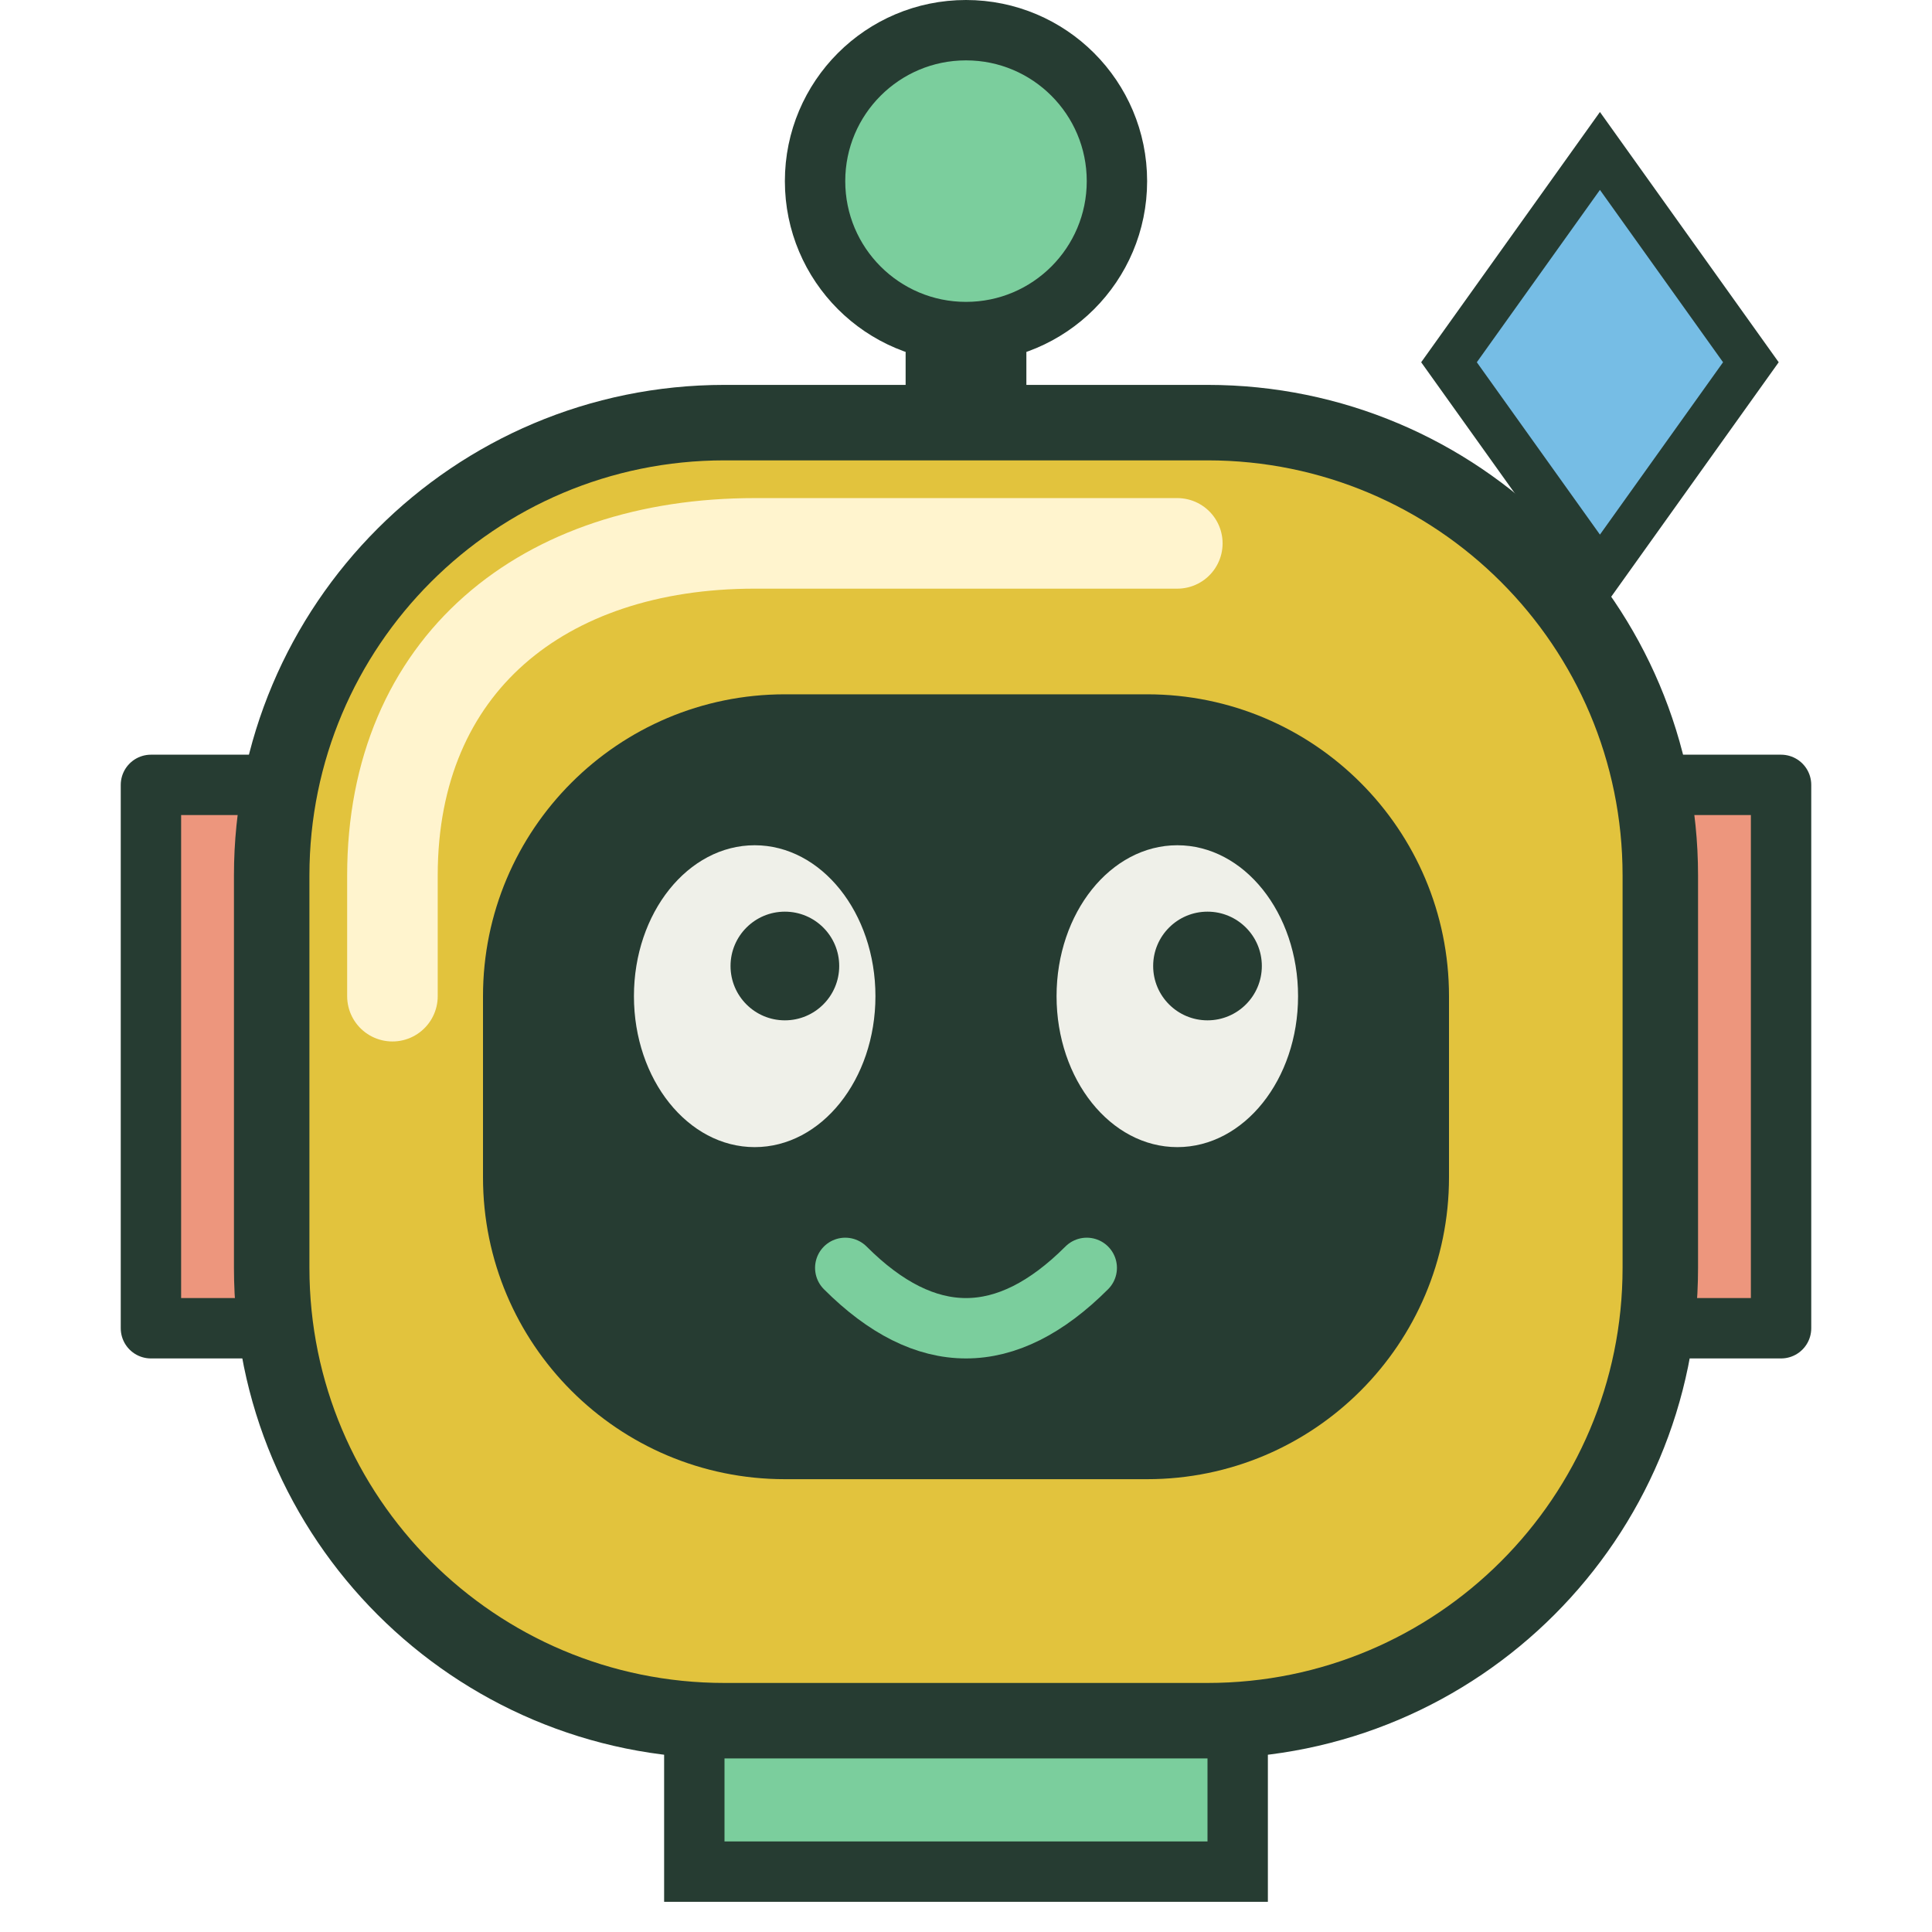
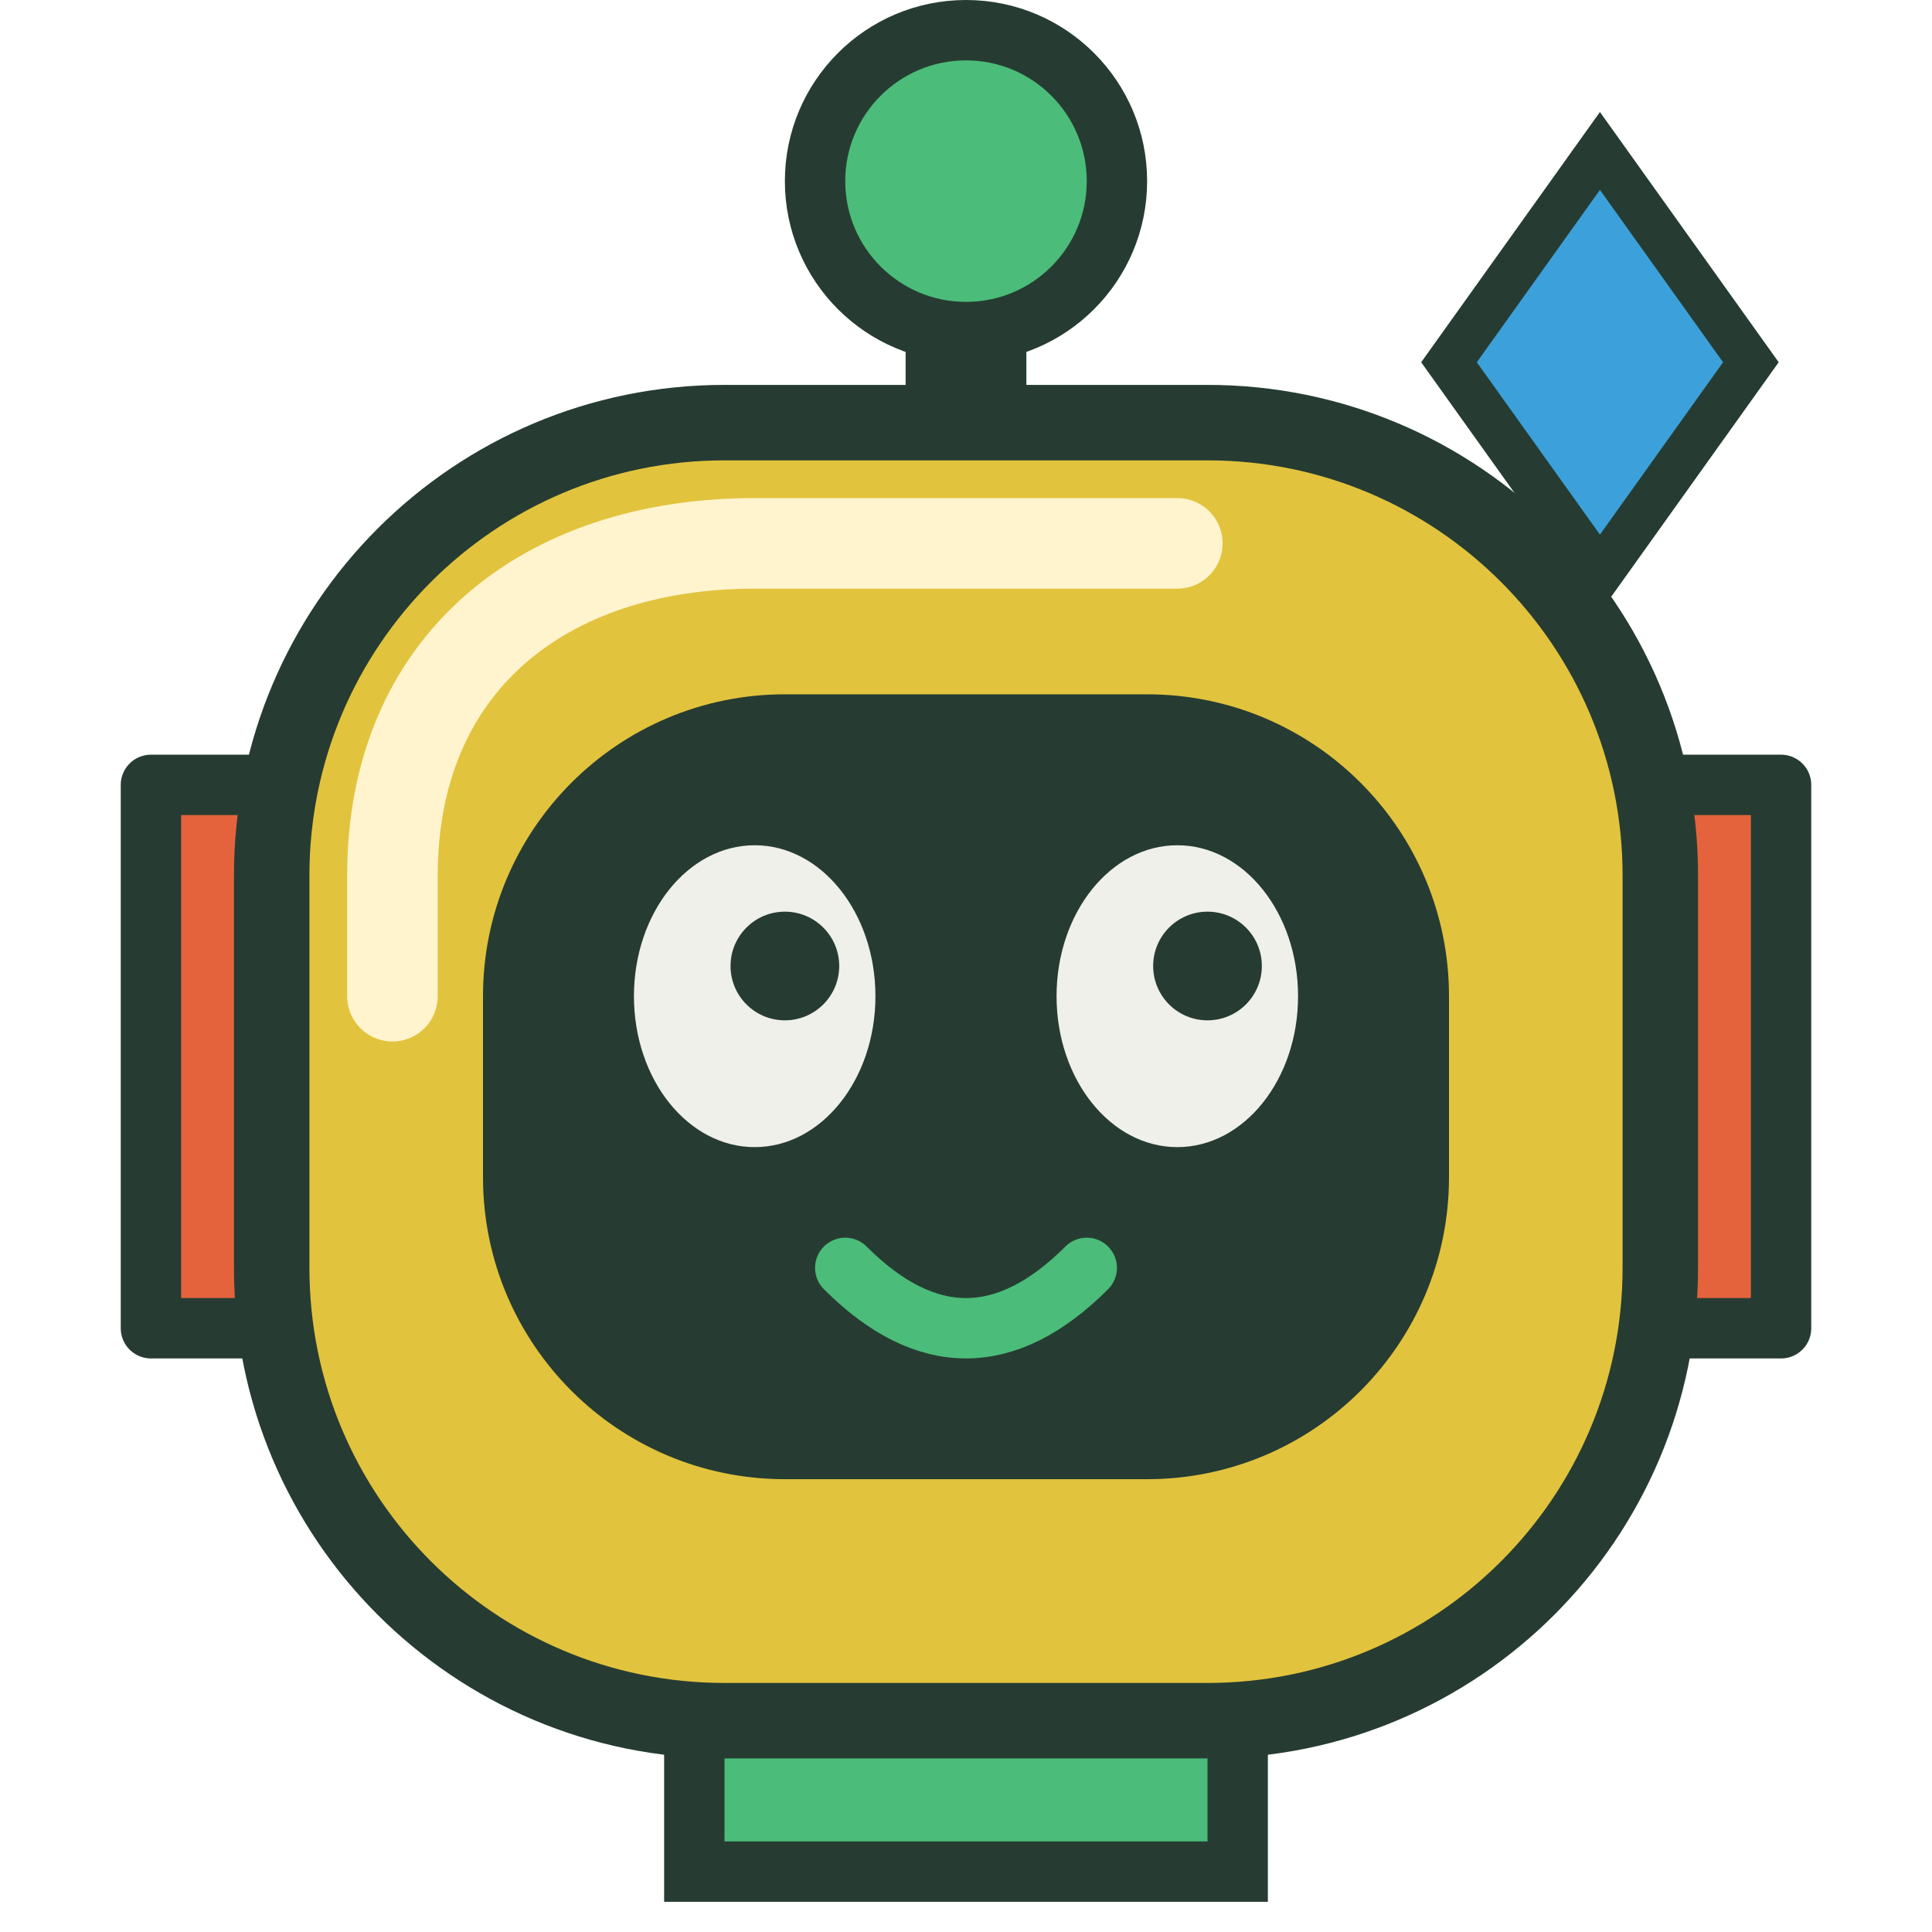
<svg xmlns="http://www.w3.org/2000/svg" viewBox="0 0 64 64" fill="none">
  <path d="M32 14V7" stroke="#263c32" stroke-width="4" stroke-linecap="round" />
-   <circle cx="32" cy="6" r="5" fill="#7bce9d" stroke="#263c32" stroke-width="2" />
-   <path d="M10 26H5v18h6m43-18h5v18h-6" fill="#ed967d" stroke="#263c32" stroke-width="2" stroke-linejoin="round" />
-   <path d="M23 54h18v8H23z" fill="#7bce9d" stroke="#263c32" stroke-width="2" />
+   <circle cx="32" cy="6" r="5" fill="#4bbc79" stroke="#263c32" stroke-width="2" />
+   <path d="M10 26H5v18h6m43-18h5v18h-6" fill="#e4633d" stroke="#263c32" stroke-width="2" stroke-linejoin="round" />
+   <path d="M23 54h18v8H23z" fill="#4bbc79" stroke="#263c32" stroke-width="2" />
  <rect x="9" y="14" width="46" height="43" rx="15" fill="#e2c33d" stroke="#263c32" stroke-width="2.5" />
  <path d="M13 33v-4c0-7 5-11 12-11h14" stroke="#fff4ce" stroke-width="3" stroke-linecap="round" />
  <rect x="16" y="23" width="32" height="26" rx="10" fill="#263c32" />
  <ellipse cx="25" cy="33" rx="4" ry="5" fill="#eff0e9" />
  <ellipse cx="39" cy="33" rx="4" ry="5" fill="#eff0e9" />
  <circle cx="26" cy="32" r="1.8" fill="#263c32" />
  <circle cx="40" cy="32" r="1.8" fill="#263c32" />
-   <path d="M28 42q4 4 8 0" stroke="#7bce9d" stroke-width="2" stroke-linecap="round" />
-   <path d="m48 12 5-7 5 7-5 7z" fill="#76bde5" stroke="#263c32" stroke-width="1.5" />
+   <path d="M28 42q4 4 8 0" stroke="#4bbc79" stroke-width="2" stroke-linecap="round" />
+   <path d="m48 12 5-7 5 7-5 7z" fill="#3ca1da" stroke="#263c32" stroke-width="1.5" />
</svg>
